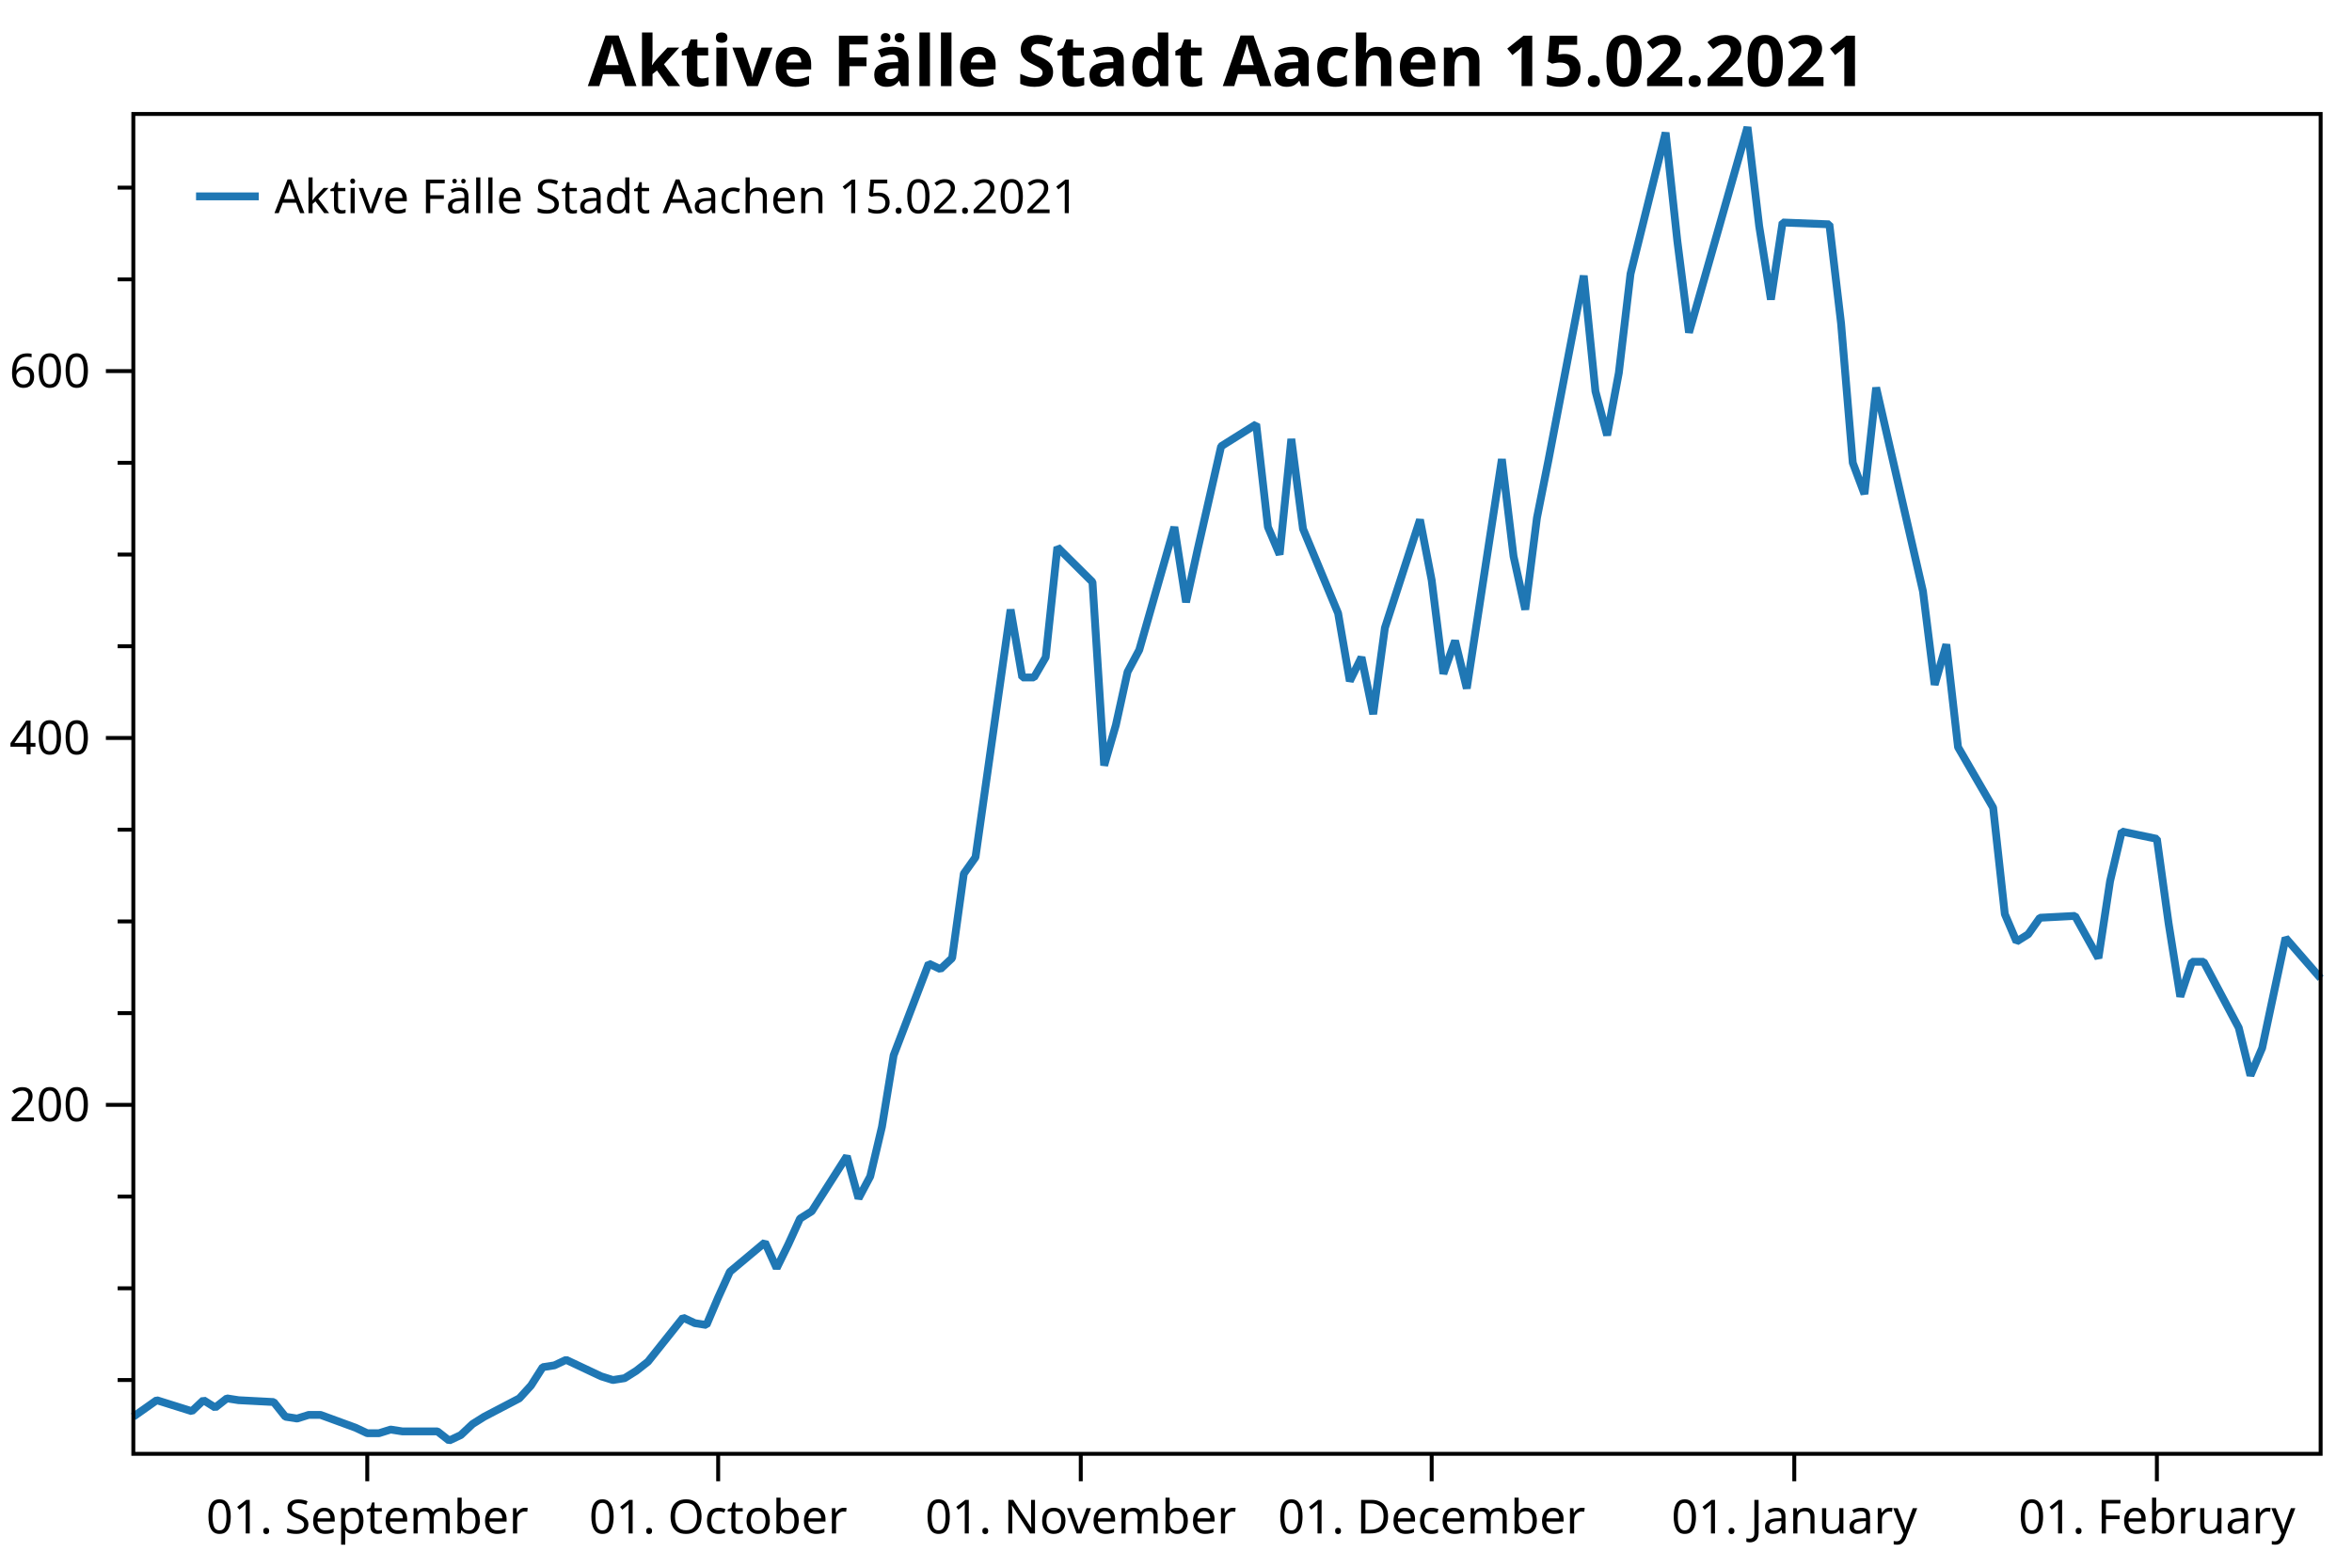
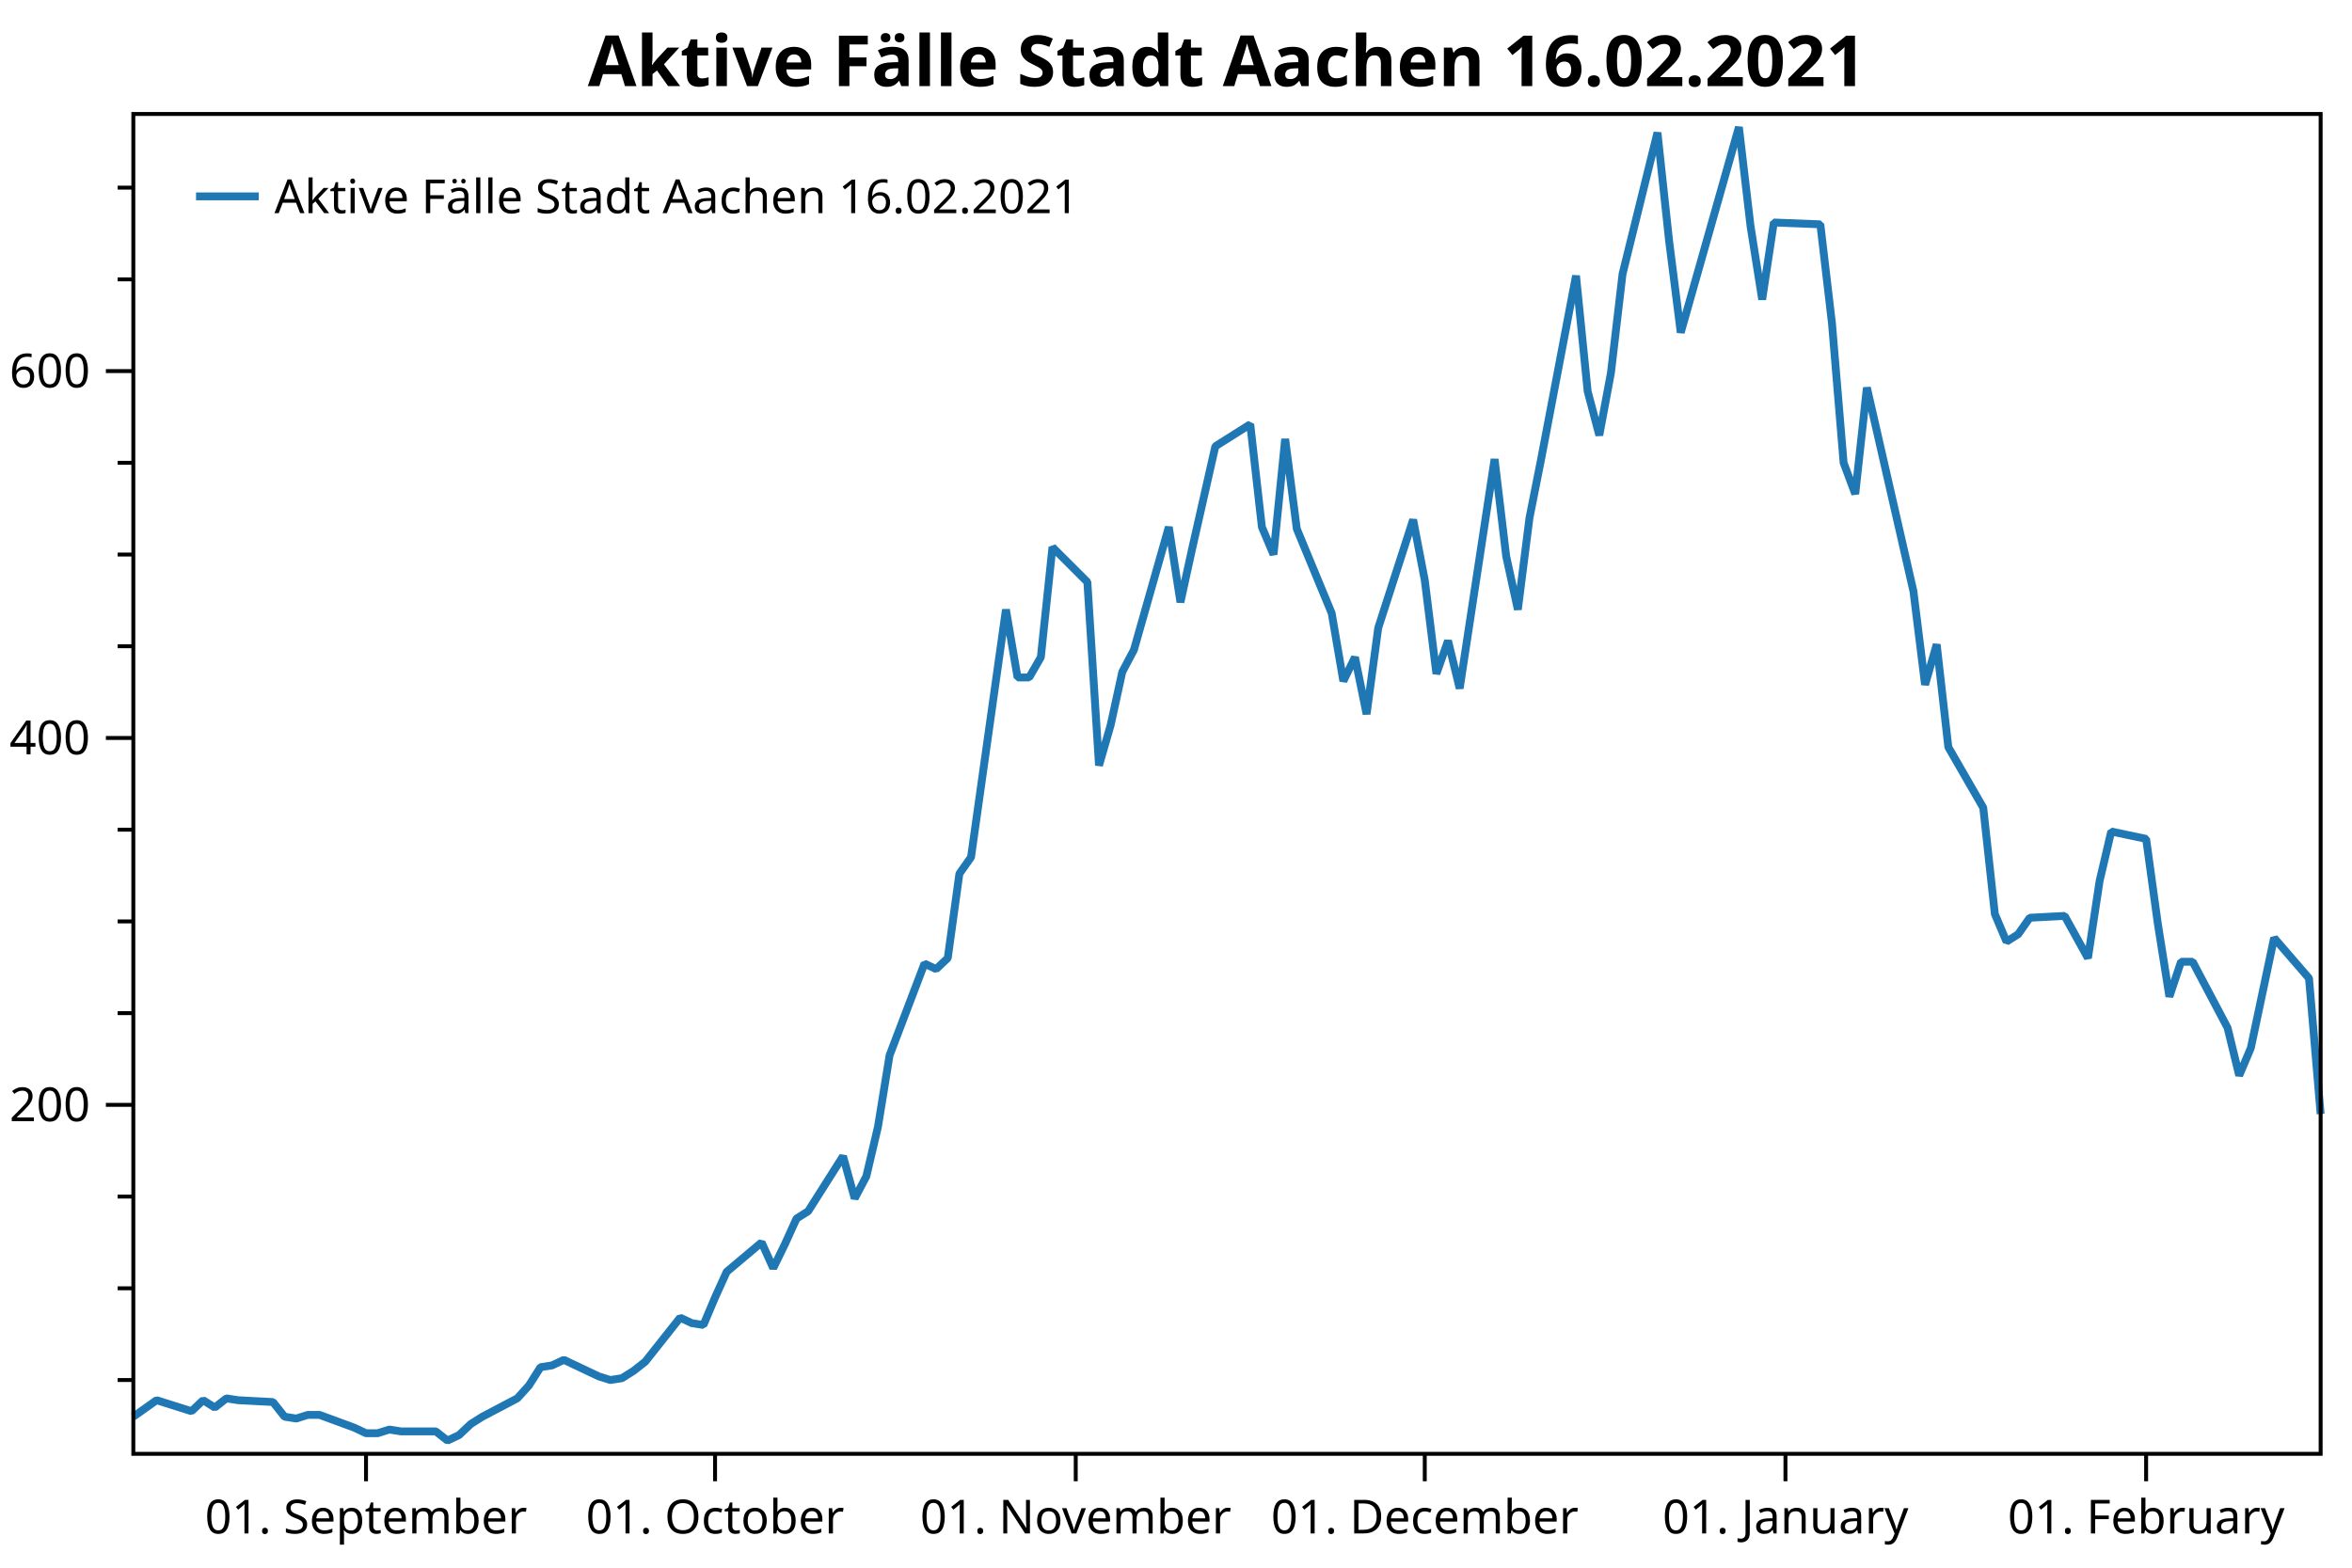
<svg xmlns="http://www.w3.org/2000/svg" width="600" height="400" version="1.1">
  <rect x="0" y="0" width="600" height="400" style="fill:rgb(255,255,255);stroke:none;" />
  <polyline points="34.012,352.116 30.012,352.116" style="fill:none;stroke:black;stroke-width:1" />
  <polyline points="34.012,328.713 30.012,328.713" style="fill:none;stroke:black;stroke-width:1" />
  <polyline points="34.012,305.31 30.012,305.31" style="fill:none;stroke:black;stroke-width:1" />
  <polyline points="34.012,258.504 30.012,258.504" style="fill:none;stroke:black;stroke-width:1" />
  <polyline points="34.012,235.101 30.012,235.101" style="fill:none;stroke:black;stroke-width:1" />
  <polyline points="34.012,211.698 30.012,211.698" style="fill:none;stroke:black;stroke-width:1" />
  <polyline points="34.012,164.892 30.012,164.892" style="fill:none;stroke:black;stroke-width:1" />
  <polyline points="34.012,141.489 30.012,141.489" style="fill:none;stroke:black;stroke-width:1" />
  <polyline points="34.012,118.086 30.012,118.086" style="fill:none;stroke:black;stroke-width:1" />
  <polyline points="34.012,71.28 30.012,71.28" style="fill:none;stroke:black;stroke-width:1" />
  <polyline points="34.012,47.877 30.012,47.877" style="fill:none;stroke:black;stroke-width:1" />
  <text dominant-baseline="middle" text-anchor="end" transform="translate(23.012,281.9071)" font-family="Segoe UI" font-size="12" font-weight="400" fill="black">200</text>
  <text dominant-baseline="middle" text-anchor="end" transform="translate(23.012,188.295)" font-family="Segoe UI" font-size="12" font-weight="400" fill="black">400</text>
  <text dominant-baseline="middle" text-anchor="end" transform="translate(23.012,94.6829)" font-family="Segoe UI" font-size="12" font-weight="400" fill="black">600</text>
  <polyline points="34.012,281.907 27.012,281.907" style="fill:none;stroke:black;stroke-width:1" />
  <polyline points="34.012,188.295 27.012,188.295" style="fill:none;stroke:black;stroke-width:1" />
  <polyline points="34.012,94.683 27.012,94.683" style="fill:none;stroke:black;stroke-width:1" />
-   <text dominant-baseline="hanging" text-anchor="middle" transform="translate(93.6899,381.947)" font-family="Segoe UI" font-size="12" font-weight="400" fill="black">01. September</text>
-   <text dominant-baseline="hanging" text-anchor="middle" transform="translate(183.2067,381.947)" font-family="Segoe UI" font-size="12" font-weight="400" fill="black">01. October</text>
-   <text dominant-baseline="hanging" text-anchor="middle" transform="translate(275.7073,381.947)" font-family="Segoe UI" font-size="12" font-weight="400" fill="black">01. November</text>
-   <text dominant-baseline="hanging" text-anchor="middle" transform="translate(365.2241,381.947)" font-family="Segoe UI" font-size="12" font-weight="400" fill="black">01. December</text>
-   <text dominant-baseline="hanging" text-anchor="middle" transform="translate(457.7248,381.947)" font-family="Segoe UI" font-size="12" font-weight="400" fill="black">01. January</text>
-   <text dominant-baseline="hanging" text-anchor="middle" transform="translate(550.2255,381.947)" font-family="Segoe UI" font-size="12" font-weight="400" fill="black">01. February</text>
-   <polyline points="93.69,370.947 93.69,377.947" style="fill:none;stroke:black;stroke-width:1" />
-   <polyline points="183.207,370.947 183.207,377.947" style="fill:none;stroke:black;stroke-width:1" />
-   <polyline points="275.707,370.947 275.707,377.947" style="fill:none;stroke:black;stroke-width:1" />
-   <polyline points="365.224,370.947 365.224,377.947" style="fill:none;stroke:black;stroke-width:1" />
-   <polyline points="457.725,370.947 457.725,377.947" style="fill:none;stroke:black;stroke-width:1" />
-   <polyline points="550.226,370.947 550.226,377.947" style="fill:none;stroke:black;stroke-width:1" />
-   <polyline points="34.012,361.477 39.98,357.265 48.931,360.073 51.915,357.265 54.899,359.137 57.883,356.797 60.867,357.265 69.819,357.733 72.803,361.477 75.787,361.945 78.77,361.009 81.754,361.009 90.706,364.286 93.69,365.69 96.674,365.69 99.658,364.754 102.641,365.222 111.593,365.222 114.577,367.562 117.561,366.158 120.545,363.35 123.529,361.477 132.481,356.797 135.464,353.52 138.448,348.84 141.432,348.372 144.416,346.967 153.368,351.18 156.352,352.116 159.335,351.648 162.319,349.776 165.303,347.436 174.255,336.202 177.239,337.606 180.223,338.074 183.207,331.053 186.19,324.501 195.142,317.012 198.126,323.565 201.11,317.48 204.094,310.927 207.078,309.055 216.03,295.013 219.013,305.778 221.997,300.161 224.981,287.524 227.965,269.269 236.917,245.866 239.901,247.271 242.885,244.462 245.868,222.931 248.852,218.719 257.804,155.531 260.788,172.849 263.772,172.849 266.756,167.7 269.74,139.617 278.691,148.51 281.675,195.316 284.659,185.019 287.643,171.445 290.627,165.828 299.579,134.468 302.562,153.659 305.546,140.085 311.514,113.873 320.466,108.257 323.45,134.468 326.433,141.489 329.417,112.001 332.401,134.936 341.353,156.467 344.337,173.785 347.321,167.7 350.305,182.21 353.289,160.211 362.24,132.596 365.224,148.042 368.208,171.913 371.192,163.488 374.176,175.657 383.127,117.15 386.111,141.957 389.095,155.531 392.079,132.128 395.063,117.15 404.015,70.344 406.999,99.832 409.983,111.065 412.966,95.151 415.95,69.876 424.902,33.835 427.886,61.451 430.87,84.854 445.789,32.431 448.773,57.706 451.757,76.428 454.741,56.77 466.676,57.238 469.66,82.513 472.644,118.086 475.628,126.043 478.612,98.895 490.548,150.85 493.531,174.721 496.515,164.424 499.499,190.635 508.451,206.081 511.435,233.229 514.419,240.25 517.403,238.377 520.387,234.165 529.338,233.697 535.306,244.462 538.29,224.804 541.274,212.166 550.226,214.038 553.209,235.569 556.193,254.292 559.177,245.398 562.161,245.398 571.113,262.248 574.097,274.418 577.081,267.397 580.064,253.355 583.048,239.314 592,249.611" style="fill:none;stroke:rgb(31,119,180);stroke-width:2;stroke-linejoin:bevel" />
-   <text dominant-baseline="hanging" text-anchor="middle" transform="translate(313.006,8)" font-family="Segoe UI" font-size="18" font-weight="700" fill="black">Aktive Fälle Stadt Aachen 15.02.2021</text>
+   <text dominant-baseline="hanging" text-anchor="middle" transform="translate(93.3724,381.947)" font-family="Segoe UI" font-size="12" font-weight="400" fill="black">01. September</text>
+   <text dominant-baseline="hanging" text-anchor="middle" transform="translate(182.4131,381.947)" font-family="Segoe UI" font-size="12" font-weight="400" fill="black">01. October</text>
+   <text dominant-baseline="hanging" text-anchor="middle" transform="translate(274.4217,381.947)" font-family="Segoe UI" font-size="12" font-weight="400" fill="black">01. November</text>
+   <text dominant-baseline="hanging" text-anchor="middle" transform="translate(363.4624,381.947)" font-family="Segoe UI" font-size="12" font-weight="400" fill="black">01. December</text>
+   <text dominant-baseline="hanging" text-anchor="middle" transform="translate(455.471,381.947)" font-family="Segoe UI" font-size="12" font-weight="400" fill="black">01. January</text>
+   <text dominant-baseline="hanging" text-anchor="middle" transform="translate(547.4797,381.947)" font-family="Segoe UI" font-size="12" font-weight="400" fill="black">01. February</text>
+   <polyline points="93.372,370.947 93.372,377.947" style="fill:none;stroke:black;stroke-width:1" />
+   <polyline points="182.413,370.947 182.413,377.947" style="fill:none;stroke:black;stroke-width:1" />
+   <polyline points="274.422,370.947 274.422,377.947" style="fill:none;stroke:black;stroke-width:1" />
+   <polyline points="363.462,370.947 363.462,377.947" style="fill:none;stroke:black;stroke-width:1" />
+   <polyline points="455.471,370.947 455.471,377.947" style="fill:none;stroke:black;stroke-width:1" />
+   <polyline points="547.48,370.947 547.48,377.947" style="fill:none;stroke:black;stroke-width:1" />
+   <polyline points="34.012,361.477 39.948,357.265 48.852,360.073 51.82,357.265 54.788,359.137 57.756,356.797 60.724,357.265 69.628,357.733 72.596,361.477 75.564,361.945 78.532,361.009 81.5,361.009 90.404,364.286 93.372,365.69 96.34,365.69 99.308,364.754 102.276,365.222 111.181,365.222 114.149,367.562 117.117,366.158 120.085,363.35 123.053,361.477 131.957,356.797 134.925,353.52 137.893,348.84 140.861,348.372 143.829,346.967 152.733,351.18 155.701,352.116 158.669,351.648 161.637,349.776 164.605,347.436 173.509,336.202 176.477,337.606 179.445,338.074 182.413,331.053 185.381,324.501 194.285,317.012 197.253,323.565 200.221,317.48 203.189,310.927 206.157,309.055 215.061,295.013 218.029,305.778 220.997,300.161 223.965,287.524 226.933,269.269 235.837,245.866 238.805,247.271 241.774,244.462 244.742,222.931 247.709,218.719 256.614,155.531 259.582,172.849 262.55,172.849 265.518,167.7 268.486,139.617 277.39,148.51 280.358,195.316 283.326,185.019 286.294,171.445 289.262,165.828 298.166,134.468 301.134,153.659 304.102,140.085 310.038,113.873 318.942,108.257 321.91,134.468 324.878,141.489 327.846,112.001 330.814,134.936 339.718,156.467 342.686,173.785 345.654,167.7 348.622,182.21 351.59,160.211 360.494,132.596 363.462,148.042 366.43,171.913 369.398,163.488 372.366,175.657 381.271,117.15 384.238,141.957 387.207,155.531 390.175,132.128 393.143,117.15 402.047,70.344 405.015,99.832 407.983,111.065 410.951,95.151 413.919,69.876 422.823,33.835 425.791,61.451 428.759,84.854 443.599,32.431 446.567,57.706 449.535,76.428 452.503,56.77 464.375,57.238 467.343,82.513 470.311,118.086 473.279,126.043 476.247,98.895 488.119,150.85 491.087,174.721 494.055,164.424 497.023,190.635 505.927,206.081 508.895,233.229 511.863,240.25 514.831,238.377 517.799,234.165 526.703,233.697 532.64,244.462 535.608,224.804 538.576,212.166 547.48,214.038 550.448,235.569 553.416,254.292 556.384,245.398 559.352,245.398 568.256,262.248 571.224,274.418 574.192,267.397 577.16,253.355 580.128,239.314 589.032,249.611 592,284.247" style="fill:none;stroke:rgb(31,119,180);stroke-width:2;stroke-linejoin:bevel" />
+   <text dominant-baseline="hanging" text-anchor="middle" transform="translate(313.006,8)" font-family="Segoe UI" font-size="18" font-weight="700" fill="black">Aktive Fälle Stadt Aachen 16.02.2021</text>
  <polygon points="34.012,29.079 592,29.079 592,370.947 34.012,370.947" style="fill:none;stroke:black;stroke-width:1" />
  <polygon points="42.012,37.08 228.483,37.08 228.483,63.133 42.012,63.133" style="fill:none;stroke:none;" />
-   <text dominant-baseline="hanging" text-anchor="start" transform="translate(70.012,45.0795)" font-family="Segoe UI" font-size="12" font-weight="400" fill="black">Aktive Fälle Stadt Aachen 15.02.2021</text>
+   <text dominant-baseline="hanging" text-anchor="start" transform="translate(70.012,45.0795)" font-family="Segoe UI" font-size="12" font-weight="400" fill="black">Aktive Fälle Stadt Aachen 16.02.2021</text>
  <polyline points="50.012,50.106 66.012,50.106" style="fill:none;stroke:rgb(31,119,180);stroke-width:2" />
</svg>
